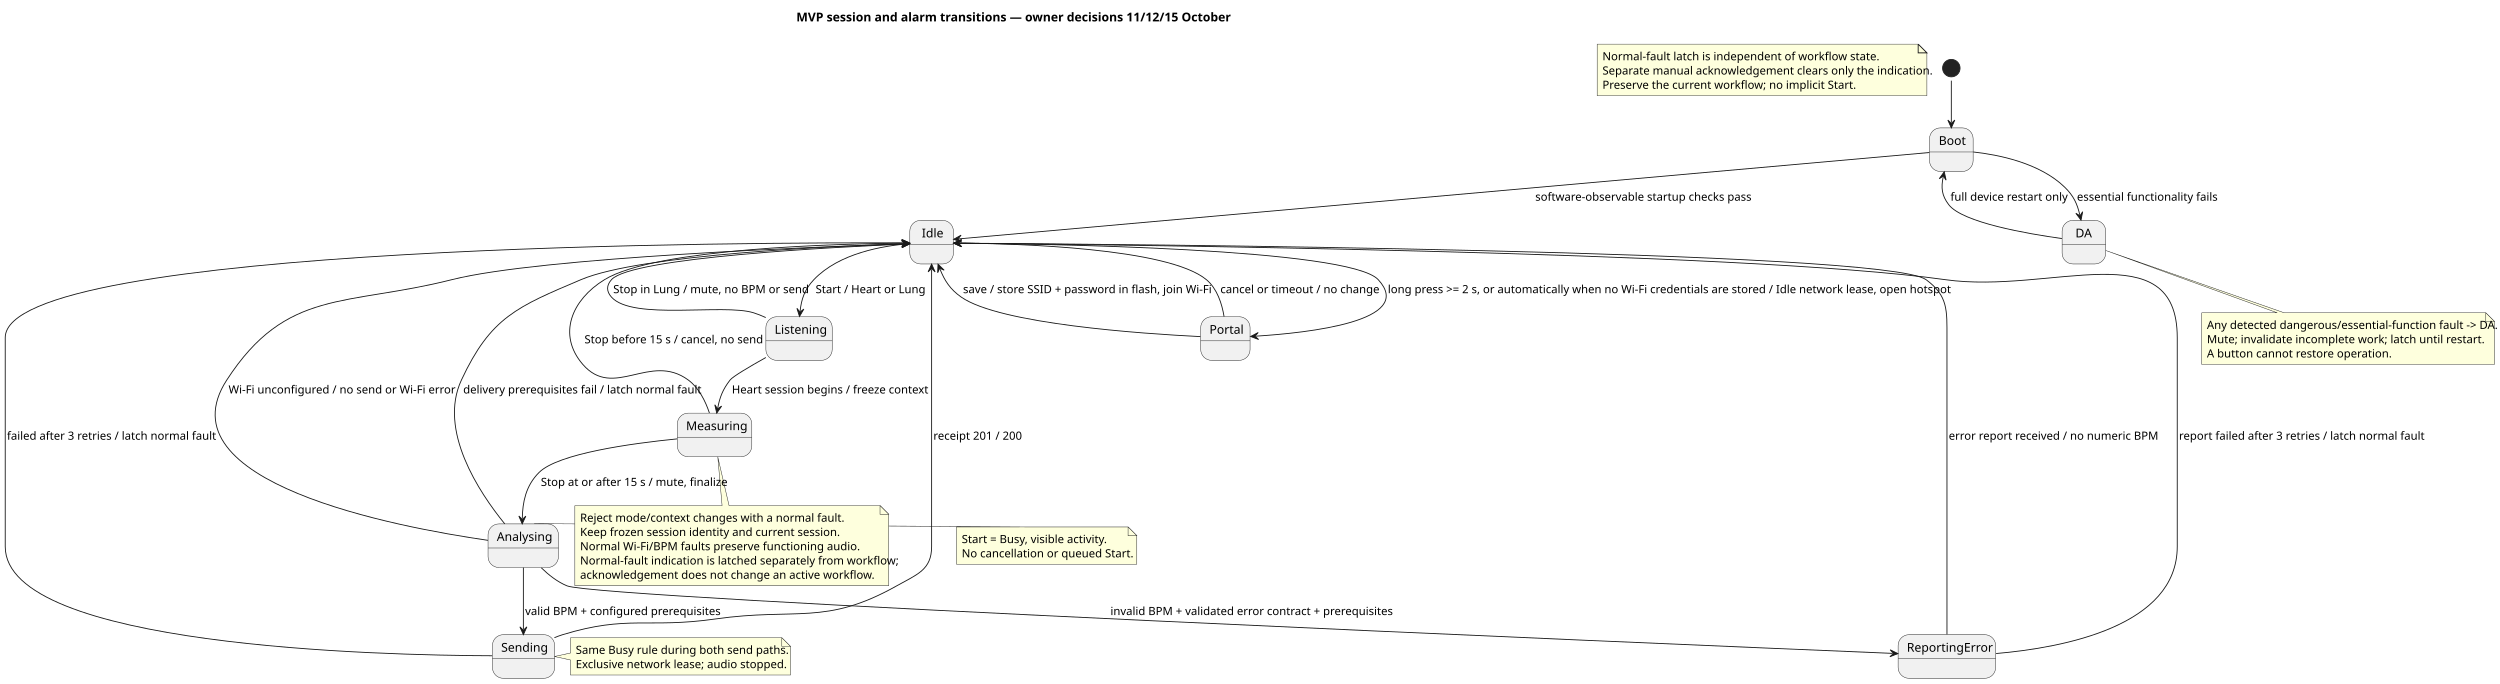
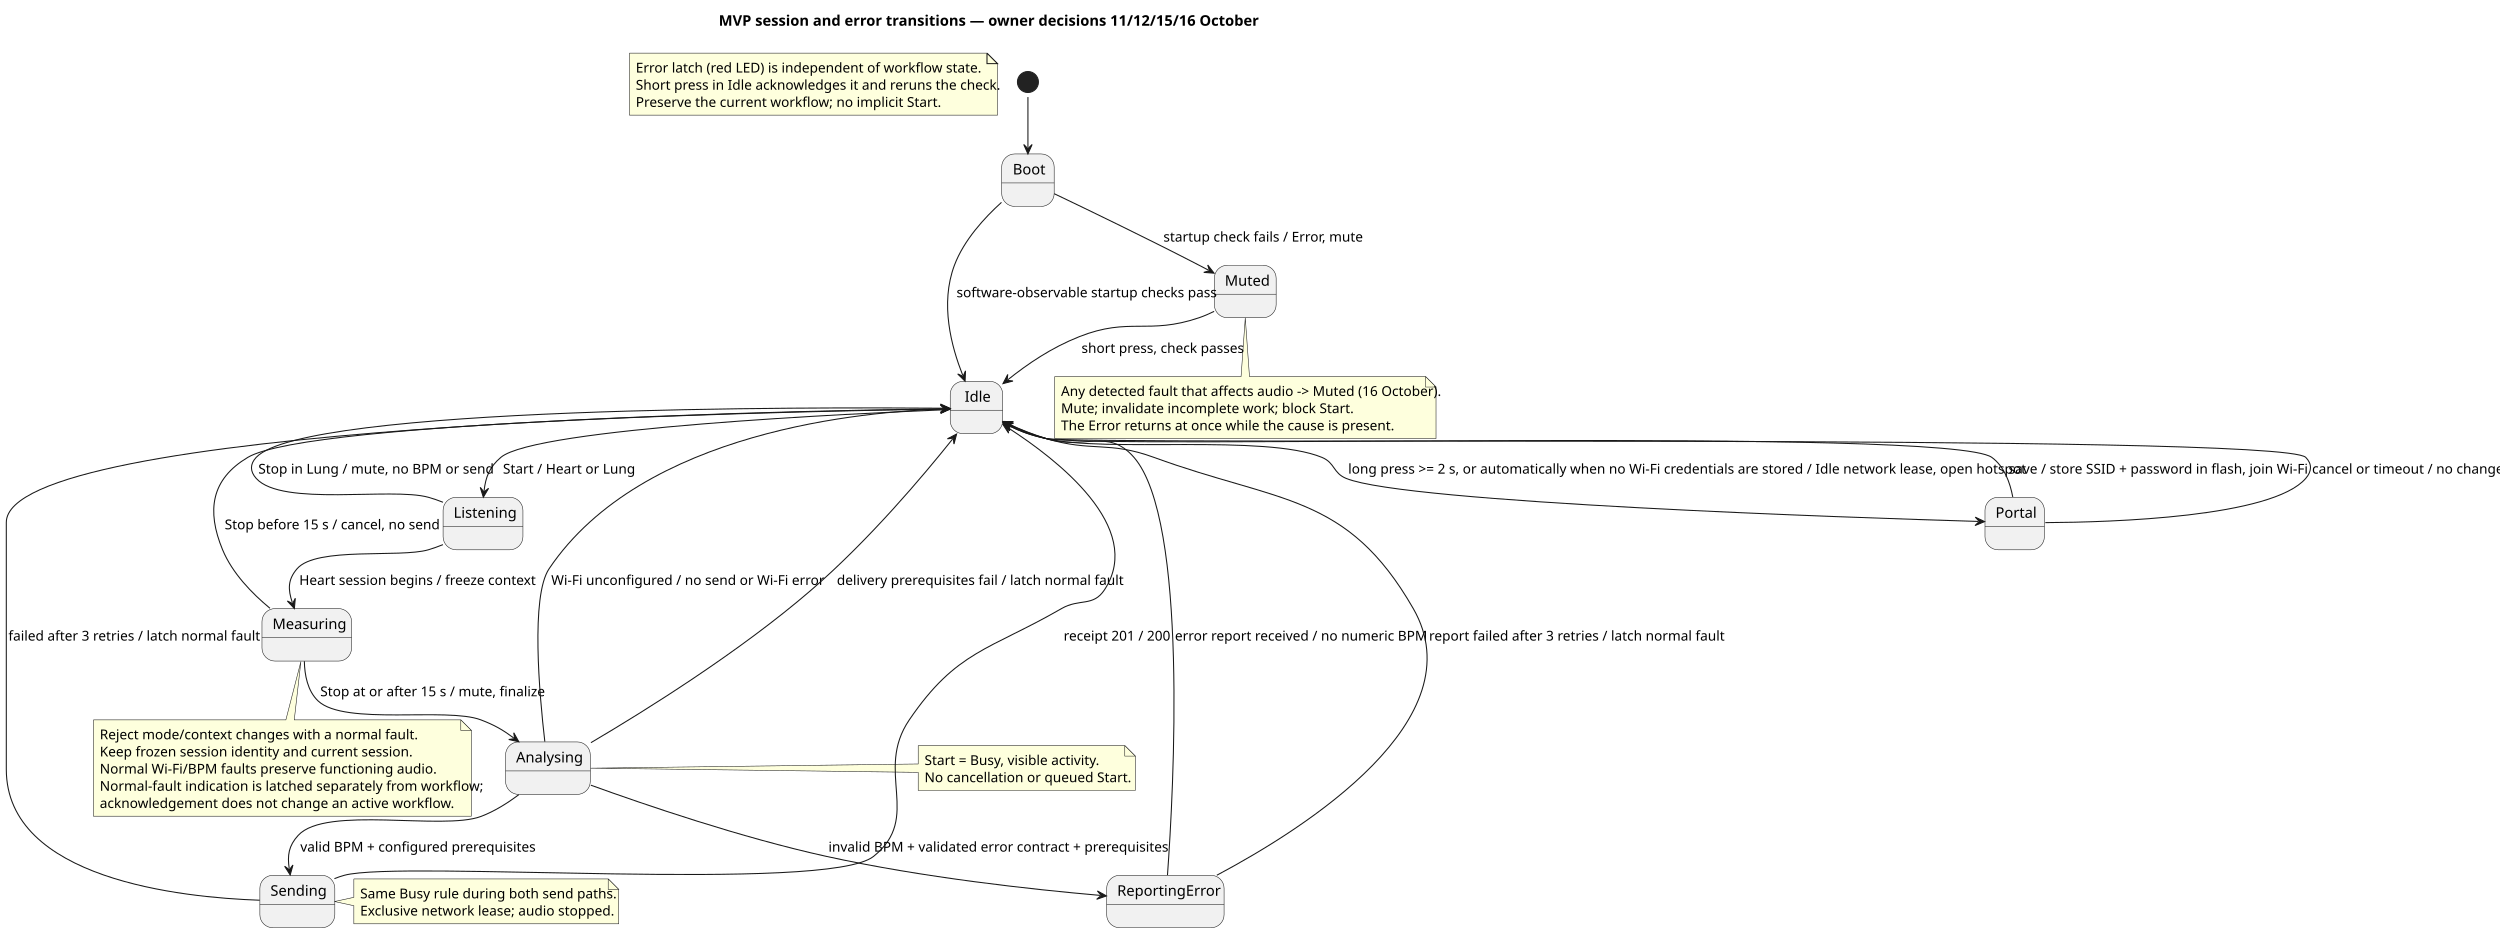
- <svg xmlns="http://www.w3.org/2000/svg" contentStyleType="text/css" data-diagram-type="STATE" height="783px" preserveAspectRatio="none" style="width:2866px;height:783px;background:#FFFFFF;" version="1.1" viewBox="0 0 2866 783" width="2866px" zoomAndPan="magnify">
+ <svg xmlns="http://www.w3.org/2000/svg" contentStyleType="text/css" data-diagram-type="STATE" height="889px" preserveAspectRatio="none" style="width:2381px;height:889px;background:#FFFFFF;" version="1.1" viewBox="0 0 2381 889" width="2381px" zoomAndPan="magnify">
  <defs />
  <g>
    <g class="title" data-source-line="4">
-       <text fill="#000000" font-family="sans-serif" font-size="14" font-weight="bold" lengthAdjust="spacing" textLength="479.712" x="912.894" y="24.533">MVP session and alarm transitions — owner decisions 11/12/15 October</text>
+       <text fill="#000000" font-family="sans-serif" font-size="14" font-weight="bold" lengthAdjust="spacing" textLength="494.498" x="684.501" y="24.533">MVP session and error transitions — owner decisions 11/12/15/16 October</text>
    </g>
    <g class="entity" data-qualified-name="NormalFaultIndication" data-source-line="25" id="ent0002">
-       <path d="M1831,50.609 L1831,109.664 L2208.992,109.664 L2208.992,60.609 L2198.992,50.609 L1831,50.609" fill="#FEFFDD" style="stroke:#181818;stroke-width:0.5;" />
-       <path d="M2198.992,50.609 L2198.992,60.609 L2208.992,60.609 L2198.992,50.609" fill="#FEFFDD" style="stroke:#181818;stroke-width:1;" />
-       <text fill="#000000" font-family="sans-serif" font-size="13" lengthAdjust="spacing" textLength="294.087" x="1837" y="69.105">Normal-fault latch is independent of workflow state.</text>
-       <text fill="#000000" font-family="sans-serif" font-size="13" lengthAdjust="spacing" textLength="356.992" x="1837" y="85.456">Separate manual acknowledgement clears only the indication.</text>
-       <text fill="#000000" font-family="sans-serif" font-size="13" lengthAdjust="spacing" textLength="271.648" x="1837" y="101.808">Preserve the current workflow; no implicit Start.</text>
+       <path d="M599.5,50.609 L599.5,109.664 L950.013,109.664 L950.013,60.609 L940.013,50.609 L599.5,50.609" fill="#FEFFDD" style="stroke:#181818;stroke-width:0.5;" />
+       <path d="M940.013,50.609 L940.013,60.609 L950.013,60.609 L940.013,50.609" fill="#FEFFDD" style="stroke:#181818;stroke-width:1;" />
+       <text fill="#000000" font-family="sans-serif" font-size="13" lengthAdjust="spacing" textLength="312.14" x="605.5" y="69.105">Error latch (red LED) is independent of workflow state.</text>
+       <text fill="#000000" font-family="sans-serif" font-size="13" lengthAdjust="spacing" textLength="329.513" x="605.5" y="85.456">Short press in Idle acknowledges it and reruns the check.</text>
+       <text fill="#000000" font-family="sans-serif" font-size="13" lengthAdjust="spacing" textLength="271.648" x="605.5" y="101.808">Preserve the current workflow; no implicit Start.</text>
    </g>
    <g class="start_entity" data-qualified-name=".start." data-source-line="5" id="ent0002">
-       <ellipse cx="2237" cy="78.109" fill="#222222" rx="10" ry="10" style="stroke:#222222;stroke-width:1;" />
+       <ellipse cx="979" cy="78.109" fill="#222222" rx="10" ry="10" style="stroke:#222222;stroke-width:1;" />
    </g>
    <g class="entity" data-qualified-name="Boot" id="ent0003">
-       <rect fill="#F1F1F1" height="50" rx="12.5" ry="12.5" style="stroke:#181818;stroke-width:0.5;" width="50" x="2212" y="146.609" />
-       <line style="stroke:#181818;stroke-width:0.5;" x1="2212" x2="2262" y1="174.219" y2="174.219" />
-       <text fill="#000000" font-family="sans-serif" font-size="14" lengthAdjust="spacing" textLength="28.8" x="2222.6" y="166.143">Boot</text>
+       <rect fill="#F1F1F1" height="50" rx="12.5" ry="12.5" style="stroke:#181818;stroke-width:0.5;" width="50" x="954" y="146.609" />
+       <line style="stroke:#181818;stroke-width:0.5;" x1="954" x2="1004" y1="174.219" y2="174.219" />
+       <text fill="#000000" font-family="sans-serif" font-size="14" lengthAdjust="spacing" textLength="28.8" x="964.6" y="166.143">Boot</text>
    </g>
    <g class="entity" data-qualified-name="Idle" id="ent0005">
-       <rect fill="#F1F1F1" height="50" rx="12.5" ry="12.5" style="stroke:#181818;stroke-width:0.5;" width="50" x="1043" y="252.609" />
-       <line style="stroke:#181818;stroke-width:0.5;" x1="1043" x2="1093" y1="280.219" y2="280.219" />
-       <text fill="#000000" font-family="sans-serif" font-size="14" lengthAdjust="spacing" textLength="22.572" x="1056.714" y="272.143">Idle</text>
+       <rect fill="#F1F1F1" height="50" rx="12.5" ry="12.5" style="stroke:#181818;stroke-width:0.5;" width="50" x="905" y="363.109" />
+       <line style="stroke:#181818;stroke-width:0.5;" x1="905" x2="955" y1="390.719" y2="390.719" />
+       <text fill="#000000" font-family="sans-serif" font-size="14" lengthAdjust="spacing" textLength="22.572" x="918.714" y="382.643">Idle</text>
    </g>
-     <g class="entity" data-qualified-name="DA" id="ent0007">
-       <rect fill="#F1F1F1" height="50" rx="12.5" ry="12.5" style="stroke:#181818;stroke-width:0.5;" width="50" x="2364" y="252.609" />
-       <line style="stroke:#181818;stroke-width:0.5;" x1="2364" x2="2414" y1="280.219" y2="280.219" />
-       <text fill="#000000" font-family="sans-serif" font-size="14" lengthAdjust="spacing" textLength="19.448" x="2379.276" y="272.143">DA</text>
+     <g class="entity" data-qualified-name="Muted" id="ent0007">
+       <rect fill="#F1F1F1" height="50" rx="12.5" ry="12.5" style="stroke:#181818;stroke-width:0.5;" width="58.91" x="1156.5" y="252.609" />
+       <line style="stroke:#181818;stroke-width:0.5;" x1="1156.5" x2="1215.41" y1="280.219" y2="280.219" />
+       <text fill="#000000" font-family="sans-serif" font-size="14" lengthAdjust="spacing" textLength="38.91" x="1166.5" y="272.143">Muted</text>
    </g>
    <g class="entity" data-qualified-name="Listening" id="ent0009">
-       <rect fill="#F1F1F1" height="50" rx="12.5" ry="12.5" style="stroke:#181818;stroke-width:0.5;" width="76.041" x="878" y="363.109" />
-       <line style="stroke:#181818;stroke-width:0.5;" x1="878" x2="954.041" y1="390.719" y2="390.719" />
-       <text fill="#000000" font-family="sans-serif" font-size="14" lengthAdjust="spacing" textLength="56.041" x="888" y="382.643">Listening</text>
+       <rect fill="#F1F1F1" height="50" rx="12.5" ry="12.5" style="stroke:#181818;stroke-width:0.5;" width="76.041" x="422" y="473.609" />
+       <line style="stroke:#181818;stroke-width:0.5;" x1="422" x2="498.041" y1="501.219" y2="501.219" />
+       <text fill="#000000" font-family="sans-serif" font-size="14" lengthAdjust="spacing" textLength="56.041" x="432" y="493.143">Listening</text>
    </g>
    <g class="entity" data-qualified-name="Portal" id="ent0011">
-       <rect fill="#F1F1F1" height="50" rx="12.5" ry="12.5" style="stroke:#181818;stroke-width:0.5;" width="56.572" x="1376.5" y="363.109" />
-       <line style="stroke:#181818;stroke-width:0.5;" x1="1376.5" x2="1433.072" y1="390.719" y2="390.719" />
-       <text fill="#000000" font-family="sans-serif" font-size="14" lengthAdjust="spacing" textLength="36.572" x="1386.5" y="382.643">Portal</text>
+       <rect fill="#F1F1F1" height="50" rx="12.5" ry="12.5" style="stroke:#181818;stroke-width:0.5;" width="56.572" x="1890.5" y="473.609" />
+       <line style="stroke:#181818;stroke-width:0.5;" x1="1890.5" x2="1947.072" y1="501.219" y2="501.219" />
+       <text fill="#000000" font-family="sans-serif" font-size="14" lengthAdjust="spacing" textLength="36.572" x="1900.5" y="493.143">Portal</text>
    </g>
    <g class="entity" data-qualified-name="Measuring" id="ent0015">
-       <rect fill="#F1F1F1" height="50" rx="12.5" ry="12.5" style="stroke:#181818;stroke-width:0.5;" width="85.365" x="776.5" y="473.609" />
-       <line style="stroke:#181818;stroke-width:0.5;" x1="776.5" x2="861.865" y1="501.219" y2="501.219" />
-       <text fill="#000000" font-family="sans-serif" font-size="14" lengthAdjust="spacing" textLength="65.365" x="786.5" y="493.143">Measuring</text>
+       <rect fill="#F1F1F1" height="50" rx="12.5" ry="12.5" style="stroke:#181818;stroke-width:0.5;" width="85.365" x="249.5" y="579.609" />
+       <line style="stroke:#181818;stroke-width:0.5;" x1="249.5" x2="334.865" y1="607.219" y2="607.219" />
+       <text fill="#000000" font-family="sans-serif" font-size="14" lengthAdjust="spacing" textLength="65.365" x="259.5" y="599.143">Measuring</text>
    </g>
    <g class="entity" data-qualified-name="Analysing" id="ent0019">
-       <rect fill="#F1F1F1" height="50" rx="12.5" ry="12.5" style="stroke:#181818;stroke-width:0.5;" width="80.703" x="559.5" y="600.609" />
-       <line style="stroke:#181818;stroke-width:0.5;" x1="559.5" x2="640.203" y1="628.219" y2="628.219" />
-       <text fill="#000000" font-family="sans-serif" font-size="14" lengthAdjust="spacing" textLength="60.703" x="569.5" y="620.143">Analysing</text>
+       <rect fill="#F1F1F1" height="50" rx="12.5" ry="12.5" style="stroke:#181818;stroke-width:0.5;" width="80.703" x="481.5" y="706.609" />
+       <line style="stroke:#181818;stroke-width:0.5;" x1="481.5" x2="562.203" y1="734.219" y2="734.219" />
+       <text fill="#000000" font-family="sans-serif" font-size="14" lengthAdjust="spacing" textLength="60.703" x="491.5" y="726.143">Analysing</text>
    </g>
    <g class="entity" data-qualified-name="Sending" id="ent0021">
-       <rect fill="#F1F1F1" height="50" rx="12.5" ry="12.5" style="stroke:#181818;stroke-width:0.5;" width="71.379" x="564.5" y="727.609" />
-       <line style="stroke:#181818;stroke-width:0.5;" x1="564.5" x2="635.879" y1="755.219" y2="755.219" />
-       <text fill="#000000" font-family="sans-serif" font-size="14" lengthAdjust="spacing" textLength="51.379" x="574.5" y="747.143">Sending</text>
+       <rect fill="#F1F1F1" height="50" rx="12.5" ry="12.5" style="stroke:#181818;stroke-width:0.5;" width="71.379" x="247.5" y="833.609" />
+       <line style="stroke:#181818;stroke-width:0.5;" x1="247.5" x2="318.879" y1="861.219" y2="861.219" />
+       <text fill="#000000" font-family="sans-serif" font-size="14" lengthAdjust="spacing" textLength="51.379" x="257.5" y="853.143">Sending</text>
    </g>
    <g class="entity" data-qualified-name="ReportingError" id="ent0023">
-       <rect fill="#F1F1F1" height="50" rx="12.5" ry="12.5" style="stroke:#181818;stroke-width:0.5;" width="111.814" x="2176" y="727.609" />
-       <line style="stroke:#181818;stroke-width:0.5;" x1="2176" x2="2287.814" y1="755.219" y2="755.219" />
-       <text fill="#000000" font-family="sans-serif" font-size="14" lengthAdjust="spacing" textLength="91.814" x="2186" y="747.143">ReportingError</text>
+       <rect fill="#F1F1F1" height="50" rx="12.5" ry="12.5" style="stroke:#181818;stroke-width:0.5;" width="111.814" x="1054" y="833.609" />
+       <line style="stroke:#181818;stroke-width:0.5;" x1="1054" x2="1165.813" y1="861.219" y2="861.219" />
+       <text fill="#000000" font-family="sans-serif" font-size="14" lengthAdjust="spacing" textLength="91.814" x="1064" y="853.143">ReportingError</text>
    </g>
    <g class="entity" data-qualified-name="GMN2" data-source-line="31" id="ent0003">
-       <path d="M1096.5,604.109 L1096.5,646.812 A0,0 0 0 0 1096.5,646.812 L1303.226,646.812 A0,0 0 0 0 1303.226,646.812 L1303.226,614.109 L1293.226,604.109 L1176.69,604.109 L612.385,600.313 L1168.69,604.109 L1096.5,604.109 A0,0 0 0 0 1096.5,604.109" fill="#FEFFDD" style="stroke:#181818;stroke-width:0.5;" />
-       <path d="M1293.226,604.109 L1293.226,614.109 L1303.226,614.109 L1293.226,604.109" fill="#FEFFDD" style="stroke:#181818;stroke-width:0.5;" />
-       <text fill="#000000" font-family="sans-serif" font-size="13" lengthAdjust="spacing" textLength="161.472" x="1102.5" y="622.605">Start = Busy, visible activity.</text>
-       <text fill="#000000" font-family="sans-serif" font-size="13" lengthAdjust="spacing" textLength="185.726" x="1102.5" y="638.956">No cancellation or queued Start.</text>
+       <path d="M874.5,710.109 L874.5,727.609 L562.523,731.609 L874.5,735.609 L874.5,752.812 A0,0 0 0 0 874.5,752.812 L1081.226,752.812 A0,0 0 0 0 1081.226,752.812 L1081.226,720.109 L1071.226,710.109 L874.5,710.109 A0,0 0 0 0 874.5,710.109" fill="#FEFFDD" style="stroke:#181818;stroke-width:0.5;" />
+       <path d="M1071.226,710.109 L1071.226,720.109 L1081.226,720.109 L1071.226,710.109" fill="#FEFFDD" style="stroke:#181818;stroke-width:0.5;" />
+       <text fill="#000000" font-family="sans-serif" font-size="13" lengthAdjust="spacing" textLength="161.472" x="880.5" y="728.605">Start = Busy, visible activity.</text>
+       <text fill="#000000" font-family="sans-serif" font-size="13" lengthAdjust="spacing" textLength="185.726" x="880.5" y="744.956">No cancellation or queued Start.</text>
    </g>
    <g class="entity" data-qualified-name="GMN5" data-source-line="35" id="ent0006">
-       <path d="M654,731.109 L654,748.609 L635.508,752.609 L654,756.609 L654,773.812 A0,0 0 0 0 654,773.812 L906.251,773.812 A0,0 0 0 0 906.251,773.812 L906.251,741.109 L896.251,731.109 L654,731.109 A0,0 0 0 0 654,731.109" fill="#FEFFDD" style="stroke:#181818;stroke-width:0.5;" />
-       <path d="M896.251,731.109 L896.251,741.109 L906.251,741.109 L896.251,731.109" fill="#FEFFDD" style="stroke:#181818;stroke-width:0.5;" />
-       <text fill="#000000" font-family="sans-serif" font-size="13" lengthAdjust="spacing" textLength="231.251" x="660" y="749.605">Same Busy rule during both send paths.</text>
-       <text fill="#000000" font-family="sans-serif" font-size="13" lengthAdjust="spacing" textLength="231.245" x="660" y="765.956">Exclusive network lease; audio stopped.</text>
+       <path d="M337,837.109 L337,854.609 L318.508,858.609 L337,862.609 L337,879.812 A0,0 0 0 0 337,879.812 L589.251,879.812 A0,0 0 0 0 589.251,879.812 L589.251,847.109 L579.251,837.109 L337,837.109 A0,0 0 0 0 337,837.109" fill="#FEFFDD" style="stroke:#181818;stroke-width:0.5;" />
+       <path d="M579.251,837.109 L579.251,847.109 L589.251,847.109 L579.251,837.109" fill="#FEFFDD" style="stroke:#181818;stroke-width:0.5;" />
+       <text fill="#000000" font-family="sans-serif" font-size="13" lengthAdjust="spacing" textLength="231.251" x="343" y="855.605">Same Busy rule during both send paths.</text>
+       <text fill="#000000" font-family="sans-serif" font-size="13" lengthAdjust="spacing" textLength="231.245" x="343" y="871.956">Exclusive network lease; audio stopped.</text>
    </g>
    <g class="entity" data-qualified-name="GMN8" data-source-line="39" id="ent0009">
-       <path d="M659,579.609 L659,671.367 A0,0 0 0 0 659,671.367 L1018.857,671.367 A0,0 0 0 0 1018.857,671.367 L1018.857,589.609 L1008.857,579.609 L835.795,579.609 L822.856,523.711 L827.795,579.609 L659,579.609 A0,0 0 0 0 659,579.609" fill="#FEFFDD" style="stroke:#181818;stroke-width:0.5;" />
-       <path d="M1008.857,579.609 L1008.857,589.609 L1018.857,589.609 L1008.857,579.609" fill="#FEFFDD" style="stroke:#181818;stroke-width:0.5;" />
-       <text fill="#000000" font-family="sans-serif" font-size="13" lengthAdjust="spacing" textLength="283.981" x="665" y="598.105">Reject mode/context changes with a normal fault.</text>
-       <text fill="#000000" font-family="sans-serif" font-size="13" lengthAdjust="spacing" textLength="283.271" x="665" y="614.456">Keep frozen session identity and current session.</text>
-       <text fill="#000000" font-family="sans-serif" font-size="13" lengthAdjust="spacing" textLength="302.002" x="665" y="630.808">Normal Wi-Fi/BPM faults preserve functioning audio.</text>
-       <text fill="#000000" font-family="sans-serif" font-size="13" lengthAdjust="spacing" textLength="338.857" x="665" y="647.159">Normal-fault indication is latched separately from workflow;</text>
-       <text fill="#000000" font-family="sans-serif" font-size="13" lengthAdjust="spacing" textLength="317.967" x="665" y="663.511">acknowledgement does not change an active workflow.</text>
+       <path d="M89,685.609 L89,777.367 A0,0 0 0 0 89,777.367 L448.857,777.367 A0,0 0 0 0 448.857,777.367 L448.857,695.609 L438.857,685.609 L280.269,685.609 L286.583,630.002 L272.269,685.609 L89,685.609 A0,0 0 0 0 89,685.609" fill="#FEFFDD" style="stroke:#181818;stroke-width:0.5;" />
+       <path d="M438.857,685.609 L438.857,695.609 L448.857,695.609 L438.857,685.609" fill="#FEFFDD" style="stroke:#181818;stroke-width:0.5;" />
+       <text fill="#000000" font-family="sans-serif" font-size="13" lengthAdjust="spacing" textLength="283.981" x="95" y="704.105">Reject mode/context changes with a normal fault.</text>
+       <text fill="#000000" font-family="sans-serif" font-size="13" lengthAdjust="spacing" textLength="283.271" x="95" y="720.456">Keep frozen session identity and current session.</text>
+       <text fill="#000000" font-family="sans-serif" font-size="13" lengthAdjust="spacing" textLength="302.002" x="95" y="736.808">Normal Wi-Fi/BPM faults preserve functioning audio.</text>
+       <text fill="#000000" font-family="sans-serif" font-size="13" lengthAdjust="spacing" textLength="338.857" x="95" y="753.159">Normal-fault indication is latched separately from workflow;</text>
+       <text fill="#000000" font-family="sans-serif" font-size="13" lengthAdjust="spacing" textLength="317.967" x="95" y="769.511">acknowledgement does not change an active workflow.</text>
    </g>
    <g class="entity" data-qualified-name="GMN11" data-source-line="46" id="ent0012">
-       <path d="M2524,358.609 L2524,417.664 A0,0 0 0 0 2524,417.664 L2859.717,417.664 A0,0 0 0 0 2859.717,417.664 L2859.717,368.609 L2849.717,358.609 L2618.609,358.609 L2414.07,287.179 L2610.609,358.609 L2524,358.609 A0,0 0 0 0 2524,358.609" fill="#FEFFDD" style="stroke:#181818;stroke-width:0.5;" />
-       <path d="M2849.717,358.609 L2849.717,368.609 L2859.717,368.609 L2849.717,358.609" fill="#FEFFDD" style="stroke:#181818;stroke-width:0.5;" />
-       <text fill="#000000" font-family="sans-serif" font-size="13" lengthAdjust="spacing" textLength="314.717" x="2530" y="377.104">Any detected dangerous/essential-function fault -&gt; DA.</text>
-       <text fill="#000000" font-family="sans-serif" font-size="13" lengthAdjust="spacing" textLength="294.798" x="2530" y="393.456">Mute; invalidate incomplete work; latch until restart.</text>
-       <text fill="#000000" font-family="sans-serif" font-size="13" lengthAdjust="spacing" textLength="196.574" x="2530" y="409.808">A button cannot restore operation.</text>
+       <path d="M1004.5,358.609 L1004.5,417.664 A0,0 0 0 0 1004.5,417.664 L1367.664,417.664 A0,0 0 0 0 1367.664,417.664 L1367.664,368.609 L1357.664,358.609 L1190,358.609 L1186,302.689 L1182,358.609 L1004.5,358.609 A0,0 0 0 0 1004.5,358.609" fill="#FEFFDD" style="stroke:#181818;stroke-width:0.5;" />
+       <path d="M1357.664,358.609 L1357.664,368.609 L1367.664,368.609 L1357.664,358.609" fill="#FEFFDD" style="stroke:#181818;stroke-width:0.5;" />
+       <text fill="#000000" font-family="sans-serif" font-size="13" lengthAdjust="spacing" textLength="342.164" x="1010.5" y="377.104">Any detected fault that affects audio -&gt; Muted (16 October).</text>
+       <text fill="#000000" font-family="sans-serif" font-size="13" lengthAdjust="spacing" textLength="260.838" x="1010.5" y="393.456">Mute; invalidate incomplete work; block Start.</text>
+       <text fill="#000000" font-family="sans-serif" font-size="13" lengthAdjust="spacing" textLength="302.034" x="1010.5" y="409.808">The Error returns at once while the cause is present.</text>
    </g>
    <g class="link" data-entity-1="ent0002" data-entity-2="ent0003" data-link-type="dependency" id="lnk4">
-       <polygon fill="#181818" points="2237,146.596,2241,137.596,2237,141.596,2233,137.596,2237,146.596" style="stroke:#181818;stroke-width:1;" />
-       <path d="M2237,92.445 C2237,105.991 2237,123.03 2237,140.596" fill="none" style="stroke:#181818;stroke-width:1;" />
+       <polygon fill="#181818" points="979,146.596,983,137.596,979,141.596,975,137.596,979,146.596" style="stroke:#181818;stroke-width:1;" />
+       <path d="M979,92.445 C979,105.991 979,123.03 979,140.596" fill="none" style="stroke:#181818;stroke-width:1;" />
    </g>
    <g class="link" data-entity-1="ent0003" data-entity-2="ent0005" data-link-type="dependency" id="lnk6">
-       <polygon fill="#181818" points="1093.194,274.368,1102.513,277.555,1098.174,273.925,1101.804,269.586,1093.194,274.368" style="stroke:#181818;stroke-width:1;" />
-       <path d="M2211.771,174.854 C2057.871,188.546 1252.968,260.154 1099.17,273.836" fill="none" style="stroke:#181818;stroke-width:1;" />
-       <text fill="#000000" font-family="sans-serif" font-size="13" lengthAdjust="spacing" textLength="235.555" x="1760" y="230.105">software-observable startup checks pass</text>
+       <polygon fill="#181818" points="919.117,363.04,919.54,353.2,917.285,358.388,912.097,356.132,919.117,363.04" style="stroke:#181818;stroke-width:1;" />
+       <path d="M953.803,192.736 C937.599,207.384 917.958,228.769 909,252.609 C895.118,289.556 906.086,329.953 916.918,357.457" fill="none" style="stroke:#181818;stroke-width:1;" />
+       <text fill="#000000" font-family="sans-serif" font-size="13" lengthAdjust="spacing" textLength="235.555" x="911" y="283.104">software-observable startup checks pass</text>
    </g>
    <g class="link" data-entity-1="ent0003" data-entity-2="ent0007" data-link-type="dependency" id="lnk8">
-       <polygon fill="#181818" points="2385.656,252.337,2387.539,242.669,2384.536,247.464,2379.742,244.461,2385.656,252.337" style="stroke:#181818;stroke-width:1;" />
-       <path d="M2262.135,174.213 C2291.089,177.373 2338.341,186.755 2367,214.609 C2377.238,224.56 2381.379,233.727 2384.312,246.489" fill="none" style="stroke:#181818;stroke-width:1;" />
-       <text fill="#000000" font-family="sans-serif" font-size="13" lengthAdjust="spacing" textLength="150.3" x="2381" y="230.105">essential functionality fails</text>
+       <polygon fill="#181818" points="1156.271,260.168,1150.248,252.375,1151.87,257.795,1146.451,259.417,1156.271,260.168" style="stroke:#181818;stroke-width:1;" />
+       <path d="M1004.02,184.477 C1036.159,199.814 1093.572,227.532 1142,252.609 C1146.636,255.01 1146.235,254.756 1150.99,257.32" fill="none" style="stroke:#181818;stroke-width:1;" />
+       <text fill="#000000" font-family="sans-serif" font-size="13" lengthAdjust="spacing" textLength="179.893" x="1108" y="230.105">startup check fails / Error, mute</text>
    </g>
    <g class="link" data-entity-1="ent0005" data-entity-2="ent0009" data-link-type="dependency" id="lnk10">
-       <polygon fill="#181818" points="916.547,362.801,921.524,354.302,917.104,357.832,913.574,353.412,916.547,362.801" style="stroke:#181818;stroke-width:1;" />
-       <path d="M1042.795,279.361 C1012.431,281.661 961.908,290.178 933,320.609 C922.331,331.841 918.782,342.851 917.215,356.838" fill="none" style="stroke:#181818;stroke-width:1;" />
-       <text fill="#000000" font-family="sans-serif" font-size="13" lengthAdjust="spacing" textLength="117.781" x="935" y="336.104">Start / Heart or Lung</text>
+       <polygon fill="#181818" points="460.324,473.534,465.331,465.053,460.898,468.567,457.384,464.135,460.324,473.534" style="stroke:#181818;stroke-width:1;" />
+       <path d="M904.883,390.05 C814.558,393.655 509.841,407.794 477,435.609 C466.098,444.843 462.537,454.382 461.013,467.574" fill="none" style="stroke:#181818;stroke-width:1;" />
+       <text fill="#000000" font-family="sans-serif" font-size="13" lengthAdjust="spacing" textLength="117.781" x="479" y="451.104">Start / Heart or Lung</text>
    </g>
    <g class="link" data-entity-1="ent0005" data-entity-2="ent0011" data-link-type="dependency" id="lnk12">
-       <polygon fill="#181818" points="1433.682,385.762,1442.916,389.188,1438.672,385.447,1442.412,381.204,1433.682,385.762" style="stroke:#181818;stroke-width:1;" />
-       <path d="M1093.219,278.725 C1191.721,279.433 1546.725,284.493 1580,320.609 C1623.825,368.176 1499.758,381.598 1439.67,385.384" fill="none" style="stroke:#181818;stroke-width:1;" />
-       <text fill="#000000" font-family="sans-serif" font-size="13" lengthAdjust="spacing" textLength="611.317" x="1591" y="336.104">long press &gt;= 2 s, or automatically when no Wi-Fi credentials are stored / Idle network lease, open hotspot</text>
+       <polygon fill="#181818" points="1890.108,496.789,1881.23,492.524,1885.11,496.64,1880.993,500.52,1890.108,496.789" style="stroke:#181818;stroke-width:1;" />
+       <path d="M955.003,402.295 C967.06,408.025 981.93,414.196 996,417.609 C1052.93,431.42 1204.863,413.227 1259,435.609 C1271.519,440.785 1269.475,450.449 1282,455.609 C1338.681,478.961 1767.193,493.143 1884.11,496.611" fill="none" style="stroke:#181818;stroke-width:1;" />
+       <text fill="#000000" font-family="sans-serif" font-size="13" lengthAdjust="spacing" textLength="611.317" x="1284" y="451.104">long press &gt;= 2 s, or automatically when no Wi-Fi credentials are stored / Idle network lease, open hotspot</text>
    </g>
    <g class="link" data-entity-1="ent0011" data-entity-2="ent0005" data-link-type="dependency" id="lnk13">
-       <polygon fill="#181818" points="1075.345,302.851,1074.963,312.692,1077.197,307.495,1082.394,309.73,1075.345,302.851" style="stroke:#181818;stroke-width:1;" />
-       <path d="M1376.12,385.89 C1309.231,382.566 1146.035,371.435 1102,340.609 C1089.127,331.598 1082.849,321.671 1077.568,308.424" fill="none" style="stroke:#181818;stroke-width:1;" />
-       <text fill="#000000" font-family="sans-serif" font-size="13" lengthAdjust="spacing" textLength="277.793" x="1104" y="336.104">save / store SSID + password in flash, join Wi-Fi</text>
+       <polygon fill="#181818" points="955.245,402.751,961.628,410.252,959.753,404.915,965.09,403.039,955.245,402.751" style="stroke:#181818;stroke-width:1;" />
+       <path d="M1916.951,473.337 C1914.442,459.905 1908.949,444.229 1897,435.609 C1856.396,406.32 1044.926,428.232 996,417.609 C981.974,414.564 972.64,411.099 960.654,405.347" fill="none" style="stroke:#181818;stroke-width:1;" />
+       <text fill="#000000" font-family="sans-serif" font-size="13" lengthAdjust="spacing" textLength="277.793" x="1913" y="451.104">save / store SSID + password in flash, join Wi-Fi</text>
    </g>
    <g class="link" data-entity-1="ent0011" data-entity-2="ent0005" data-link-type="dependency" id="lnk14">
-       <polygon fill="#181818" points="1093.371,278.632,1102.336,282.709,1098.371,278.675,1102.405,274.709,1093.371,278.632" style="stroke:#181818;stroke-width:1;" />
-       <path d="M1403.269,362.953 C1400.906,348.474 1395.454,330.928 1383,320.609 C1339.03,284.177 1166.213,279.253 1099.371,278.683" fill="none" style="stroke:#181818;stroke-width:1;" />
-       <text fill="#000000" font-family="sans-serif" font-size="13" lengthAdjust="spacing" textLength="170.549" x="1399" y="336.104">cancel or timeout / no change</text>
+       <polygon fill="#181818" points="955.238,402.783,961.618,410.286,959.745,404.949,965.083,403.076,955.238,402.783" style="stroke:#181818;stroke-width:1;" />
+       <path d="M1947.93,497.757 C2012.302,497.404 2164.21,492.583 2196,455.609 C2201.795,448.869 2202.238,441.942 2196,435.609 C2172.605,411.86 1028.595,424.602 996,417.609 C981.966,414.599 972.63,411.141 960.646,405.382" fill="none" style="stroke:#181818;stroke-width:1;" />
+       <text fill="#000000" font-family="sans-serif" font-size="13" lengthAdjust="spacing" textLength="170.549" x="2202" y="451.104">cancel or timeout / no change</text>
    </g>
    <g class="link" data-entity-1="ent0009" data-entity-2="ent0015" data-link-type="dependency" id="lnk16">
-       <polygon fill="#181818" points="821.677,473.608,827.303,465.524,822.62,468.698,819.447,464.015,821.677,473.608" style="stroke:#181818;stroke-width:1;" />
-       <path d="M877.954,409.842 C859.262,420.325 840.076,431.651 837,435.609 C828.54,446.495 825.186,455.34 822.809,467.716" fill="none" style="stroke:#181818;stroke-width:1;" />
-       <text fill="#000000" font-family="sans-serif" font-size="13" lengthAdjust="spacing" textLength="213.891" x="839" y="451.104">Heart session begins / freeze context</text>
+       <polygon fill="#181818" points="280.349,579.592,281.238,569.784,278.739,574.859,273.664,572.359,280.349,579.592" style="stroke:#181818;stroke-width:1;" />
+       <path d="M421.862,518.712 C417.265,520.565 412.576,522.255 408,523.609 C381.089,531.573 301.376,520.398 283,541.609 C274.098,551.885 274.103,561.228 278.417,573.912" fill="none" style="stroke:#181818;stroke-width:1;" />
+       <text fill="#000000" font-family="sans-serif" font-size="13" lengthAdjust="spacing" textLength="213.891" x="285" y="557.105">Heart session begins / freeze context</text>
    </g>
    <g class="link" data-entity-1="ent0009" data-entity-2="ent0005" data-link-type="dependency" id="lnk17">
-       <polygon fill="#181818" points="1042.898,279.586,1033.737,275.968,1037.902,279.796,1034.074,283.961,1042.898,279.586" style="stroke:#181818;stroke-width:1;" />
-       <path d="M877.841,364.05 C873.287,361.947 868.614,360.065 864,358.609 C829.247,347.642 725.313,367.755 701,340.609 C695.07,333.988 695.083,327.243 701,320.609 C723.787,295.066 957.831,283.168 1036.903,279.838" fill="none" style="stroke:#181818;stroke-width:1;" />
-       <text fill="#000000" font-family="sans-serif" font-size="13" lengthAdjust="spacing" textLength="213.18" x="703" y="336.104">Stop in Lung / mute, no BPM or send</text>
+       <polygon fill="#181818" points="904.671,388.835,895.706,384.757,899.672,388.792,895.637,392.757,904.671,388.835" style="stroke:#181818;stroke-width:1;" />
+       <path d="M421.906,478.353 C417.301,476.528 412.599,474.886 408,473.609 C372.673,463.8 268.47,482.912 244,455.609 C238.067,448.99 237.931,442.104 244,435.609 C289.897,386.496 780.123,387.759 898.672,388.783" fill="none" style="stroke:#181818;stroke-width:1;" />
+       <text fill="#000000" font-family="sans-serif" font-size="13" lengthAdjust="spacing" textLength="213.18" x="246" y="451.104">Stop in Lung / mute, no BPM or send</text>
    </g>
    <g class="link" data-entity-1="ent0015" data-entity-2="ent0005" data-link-type="dependency" id="lnk18">
-       <polygon fill="#181818" points="1042.773,278.697,1033.737,274.779,1037.774,278.742,1033.81,282.778,1042.773,278.697" style="stroke:#181818;stroke-width:1;" />
-       <path d="M813.249,473.409 C808.832,460.175 801.332,444.675 789,435.609 C745.193,403.406 703.504,458.786 668,417.609 C638.928,383.892 655.051,343.887 693,320.609 C751.914,284.472 962.463,279.427 1036.774,278.751" fill="none" style="stroke:#181818;stroke-width:1;" />
-       <text fill="#000000" font-family="sans-serif" font-size="13" lengthAdjust="spacing" textLength="197.298" x="670" y="393.604">Stop before 15 s / cancel, no send</text>
+       <polygon fill="#181818" points="904.895,389.455,895.835,385.593,899.895,389.531,895.957,393.592,904.895,389.455" style="stroke:#181818;stroke-width:1;" />
+       <path d="M257.144,579.341 C240.075,565.27 221.245,545.93 212,523.609 C196.486,486.156 201.171,456.354 236,435.609 C294.423,400.812 781.326,391.341 898.896,389.546" fill="none" style="stroke:#181818;stroke-width:1;" />
+       <text fill="#000000" font-family="sans-serif" font-size="13" lengthAdjust="spacing" textLength="197.298" x="214" y="504.104">Stop before 15 s / cancel, no send</text>
    </g>
    <g class="link" data-entity-1="ent0015" data-entity-2="ent0019" data-link-type="dependency" id="lnk20">
-       <polygon fill="#181818" points="598.644,600.586,602.798,591.656,598.73,595.586,594.799,591.518,598.644,600.586" style="stroke:#181818;stroke-width:1;" />
-       <path d="M776.217,503.141 C723.985,508.343 639.887,519.887 618,541.609 C602.616,556.878 599.068,575.98 598.747,594.587" fill="none" style="stroke:#181818;stroke-width:1;" />
-       <text fill="#000000" font-family="sans-serif" font-size="13" lengthAdjust="spacing" textLength="201.602" x="620" y="557.105">Stop at or after 15 s / mute, finalize</text>
+       <polygon fill="#181818" points="494.123,706.47,489.302,697.882,490.116,703.48,484.518,704.293,494.123,706.47" style="stroke:#181818;stroke-width:1;" />
+       <path d="M289.865,629.722 C290.107,642.758 292.893,658.091 303,667.609 C328.244,691.383 425.599,673.257 458,685.609 C470.819,690.496 478.676,694.943 489.314,702.882" fill="none" style="stroke:#181818;stroke-width:1;" />
+       <text fill="#000000" font-family="sans-serif" font-size="13" lengthAdjust="spacing" textLength="201.602" x="305" y="663.105">Stop at or after 15 s / mute, finalize</text>
    </g>
    <g class="link" data-entity-1="ent0019" data-entity-2="ent0021" data-link-type="dependency" id="lnk22">
-       <polygon fill="#181818" points="600,727.582,604,718.582,600,722.582,596,718.582,600,727.582" style="stroke:#181818;stroke-width:1;" />
-       <path d="M600,650.711 C600,672.845 600,699.471 600,721.582" fill="none" style="stroke:#181818;stroke-width:1;" />
-       <text fill="#000000" font-family="sans-serif" font-size="13" lengthAdjust="spacing" textLength="212.082" x="602" y="705.105">valid BPM + configured prerequisites</text>
+       <polygon fill="#181818" points="276.375,833.312,278.993,823.818,275.632,828.368,271.082,825.007,276.375,833.312" style="stroke:#181818;stroke-width:1;" />
+       <path d="M494.156,756.837 C483.521,764.785 470.849,772.803 458,777.609 C421.591,791.229 310.267,766.953 284,795.609 C274.907,805.529 273.564,814.61 275.483,827.379" fill="none" style="stroke:#181818;stroke-width:1;" />
+       <text fill="#000000" font-family="sans-serif" font-size="13" lengthAdjust="spacing" textLength="212.082" x="286" y="811.105">valid BPM + configured prerequisites</text>
    </g>
    <g class="link" data-entity-1="ent0019" data-entity-2="ent0023" data-link-type="dependency" id="lnk24">
-       <polygon fill="#181818" points="2175.713,749.278,2166.887,744.908,2170.718,749.07,2166.555,752.9,2175.713,749.278" style="stroke:#181818;stroke-width:1;" />
-       <path d="M620.56,650.934 C628.816,658.995 638.99,667.062 650,671.609 C686.002,686.479 1892.04,737.466 2169.718,749.029" fill="none" style="stroke:#181818;stroke-width:1;" />
-       <text fill="#000000" font-family="sans-serif" font-size="13" lengthAdjust="spacing" textLength="305.646" x="1273" y="705.105">invalid BPM + validated error contract + prerequisites</text>
+       <polygon fill="#181818" points="1053.761,853.288,1045.143,848.519,1048.78,852.853,1044.447,856.489,1053.761,853.288" style="stroke:#181818;stroke-width:1;" />
+       <path d="M562.712,747.802 C614.226,766.457 706.012,797.803 787,815.609 C879.371,835.918 982.934,847.095 1047.784,852.766" fill="none" style="stroke:#181818;stroke-width:1;" />
+       <text fill="#000000" font-family="sans-serif" font-size="13" lengthAdjust="spacing" textLength="305.646" x="789" y="811.105">invalid BPM + validated error contract + prerequisites</text>
    </g>
    <g class="link" data-entity-1="ent0019" data-entity-2="ent0005" data-link-type="dependency" id="lnk25">
-       <polygon fill="#181818" points="1042.904,279.387,1033.777,275.685,1037.907,279.551,1034.04,283.68,1042.904,279.387" style="stroke:#181818;stroke-width:1;" />
-       <path d="M559.417,619.431 C453.814,604.194 183.794,553.011 260,435.609 C328.353,330.307 396.291,351.396 518,320.609 C619.544,294.923 943.14,282.665 1036.907,279.584" fill="none" style="stroke:#181818;stroke-width:1;" />
-       <text fill="#000000" font-family="sans-serif" font-size="13" lengthAdjust="spacing" textLength="246.352" x="262" y="451.104">Wi-Fi unconfigured / no send or Wi-Fi error</text>
+       <polygon fill="#181818" points="904.943,389.351,895.826,385.625,899.945,389.503,896.068,393.622,904.943,389.351" style="stroke:#181818;stroke-width:1;" />
+       <path d="M518.896,706.326 C513.677,661.468 505.347,567.797 523,541.609 C611.994,409.59 824.78,391.779 898.946,389.533" fill="none" style="stroke:#181818;stroke-width:1;" />
+       <text fill="#000000" font-family="sans-serif" font-size="13" lengthAdjust="spacing" textLength="246.352" x="525" y="557.105">Wi-Fi unconfigured / no send or Wi-Fi error</text>
    </g>
    <g class="link" data-entity-1="ent0019" data-entity-2="ent0005" data-link-type="dependency" id="lnk26">
-       <polygon fill="#181818" points="1042.797,279.322,1033.673,275.613,1037.8,279.483,1033.93,283.609,1042.797,279.322" style="stroke:#181818;stroke-width:1;" />
-       <path d="M578.631,600.556 C549.043,564.172 502.119,493.27 529,435.609 C562.59,363.557 592.816,351.656 666,320.609 C734.556,291.527 959.774,281.991 1036.8,279.515" fill="none" style="stroke:#181818;stroke-width:1;" />
-       <text fill="#000000" font-family="sans-serif" font-size="13" lengthAdjust="spacing" textLength="252.891" x="531" y="451.104">delivery prerequisites fail / latch normal fault</text>
+       <polygon fill="#181818" points="911.055,413.385,902.311,417.917,907.933,417.291,908.56,422.913,911.055,413.385" style="stroke:#181818;stroke-width:1;" />
+       <path d="M562.804,707.307 C614.3,676.988 704.425,620.85 773,561.609 C828.005,514.091 879.316,453.088 907.309,418.072" fill="none" style="stroke:#181818;stroke-width:1;" />
+       <text fill="#000000" font-family="sans-serif" font-size="13" lengthAdjust="spacing" textLength="252.891" x="797" y="557.105">delivery prerequisites fail / latch normal fault</text>
    </g>
    <g class="link" data-entity-1="ent0021" data-entity-2="ent0005" data-link-type="dependency" id="lnk27">
-       <polygon fill="#181818" points="1068,302.742,1064,311.742,1068,307.742,1072,311.742,1068,302.742" style="stroke:#181818;stroke-width:1;" />
-       <path d="M635.572,731.068 C638.699,729.747 641.867,728.566 645,727.609 C719.783,704.785 742.594,720.644 820,709.609 C913.034,696.347 946.096,717.684 1028,671.609 C1051.322,658.49 1068,653.369 1068,626.609 C1068,387.109 1068,387.109 1068,387.109 C1068,358.101 1068,330.729 1068,308.742" fill="none" style="stroke:#181818;stroke-width:1;" />
-       <text fill="#000000" font-family="sans-serif" font-size="13" lengthAdjust="spacing" textLength="96.846" x="1070" y="504.104">receipt 201 / 200</text>
+       <polygon fill="#181818" points="955.205,404.308,960.596,412.55,959.405,407.02,964.935,405.83,955.205,404.308" style="stroke:#181818;stroke-width:1;" />
+       <path d="M318.506,836.837 C321.647,835.567 324.837,834.461 328,833.609 C382.111,819.051 788.265,850.641 832,815.609 C878.612,778.274 832.394,734.978 866,685.609 C910.921,619.62 941.822,619.446 1011,579.609 C1028.246,569.678 1041.118,578.272 1052,561.609 C1090.812,502.183 1006.29,437.294 960.245,407.563" fill="none" style="stroke:#181818;stroke-width:1;" />
+       <text fill="#000000" font-family="sans-serif" font-size="13" lengthAdjust="spacing" textLength="96.846" x="1013" y="610.105">receipt 201 / 200</text>
    </g>
    <g class="link" data-entity-1="ent0021" data-entity-2="ent0005" data-link-type="dependency" id="lnk28">
-       <polygon fill="#181818" points="1042.796,278.461,1033.811,274.426,1037.796,278.442,1033.78,282.426,1042.796,278.461" style="stroke:#181818;stroke-width:1;" />
-       <path d="M564.18,751.756 C435.757,751.333 6,741.346 6,626.609 C6,387.109 6,387.109 6,387.109 C6,279.384 875.973,277.814 1036.796,278.438" fill="none" style="stroke:#181818;stroke-width:1;" />
-       <text fill="#000000" font-family="sans-serif" font-size="13" lengthAdjust="spacing" textLength="221.102" x="8" y="504.104">failed after 3 retries / latch normal fault</text>
+       <polygon fill="#181818" points="904.806,389.348,895.76,385.454,899.806,389.407,895.853,393.453,904.806,389.348" style="stroke:#181818;stroke-width:1;" />
+       <path d="M247.354,857.374 C172.541,854.809 6,837.338 6,732.609 C6,497.609 6,497.609 6,497.609 C6,404.433 750.716,391.147 898.806,389.418" fill="none" style="stroke:#181818;stroke-width:1;" />
+       <text fill="#000000" font-family="sans-serif" font-size="13" lengthAdjust="spacing" textLength="221.102" x="8" y="610.105">failed after 3 retries / latch normal fault</text>
    </g>
    <g class="link" data-entity-1="ent0023" data-entity-2="ent0005" data-link-type="dependency" id="lnk29">
-       <polygon fill="#181818" points="1093.086,278.743,1102.062,282.797,1098.086,278.773,1102.11,274.797,1093.086,278.743" style="stroke:#181818;stroke-width:1;" />
-       <path d="M2232,727.178 C2232,701.981 2232,661.549 2232,626.609 C2232,387.109 2232,387.109 2232,387.109 C2232,355.688 2233.378,339.137 2208,320.609 C2161.438,286.615 1262.243,279.749 1099.086,278.779" fill="none" style="stroke:#181818;stroke-width:1;" />
-       <text fill="#000000" font-family="sans-serif" font-size="13" lengthAdjust="spacing" textLength="224.694" x="2234" y="504.104">error report received / no numeric BPM</text>
+       <polygon fill="#181818" points="955.254,401.403,961.777,408.781,959.802,403.481,965.102,401.505,955.254,401.403" style="stroke:#181818;stroke-width:1;" />
+       <path d="M1111.903,833.471 C1117.715,752.952 1131.846,495.281 1080,435.609 C1054.958,406.788 1032.368,429.234 996,417.609 C982.209,413.202 972.822,409.43 960.711,403.896" fill="none" style="stroke:#181818;stroke-width:1;" />
+       <text fill="#000000" font-family="sans-serif" font-size="13" lengthAdjust="spacing" textLength="224.694" x="1119" y="610.105">error report received / no numeric BPM</text>
    </g>
    <g class="link" data-entity-1="ent0023" data-entity-2="ent0005" data-link-type="dependency" id="lnk30">
-       <polygon fill="#181818" points="1093.434,278.806,1102.4,282.882,1098.434,278.849,1102.468,274.883,1093.434,278.806" style="stroke:#181818;stroke-width:1;" />
-       <path d="M2288.311,749.207 C2365.845,742.537 2496,717.763 2496,626.609 C2496,387.109 2496,387.109 2496,387.109 C2496,265.249 2350.659,337.681 2230,320.609 C1999.642,288.017 1248.071,280.118 1099.434,278.857" fill="none" style="stroke:#181818;stroke-width:1;" />
-       <text fill="#000000" font-family="sans-serif" font-size="13" lengthAdjust="spacing" textLength="258.673" x="2498" y="504.104">report failed after 3 retries / latch normal fault</text>
+       <polygon fill="#181818" points="955.181,401.639,961.674,409.044,959.72,403.735,965.029,401.781,955.181,401.639" style="stroke:#181818;stroke-width:1;" />
+       <path d="M1158.897,833.579 C1244.375,788.143 1406.397,684.732 1346,579.609 C1282.697,469.428 1218.349,479.232 1099,435.609 C1055.352,419.656 1040.527,430.912 996,417.609 C982.128,413.465 972.723,409.74 960.628,404.154" fill="none" style="stroke:#181818;stroke-width:1;" />
+       <text fill="#000000" font-family="sans-serif" font-size="13" lengthAdjust="spacing" textLength="258.673" x="1361" y="610.105">report failed after 3 retries / latch normal fault</text>
    </g>
-     <g class="link" data-entity-1="ent0007" data-entity-2="ent0003" data-link-type="dependency" id="lnk31">
-       <polygon fill="#181818" points="2228.89,196.9,2223.156,204.908,2227.881,201.798,2230.992,206.523,2228.89,196.9" style="stroke:#181818;stroke-width:1;" />
-       <path d="M2363.784,273.481 C2324.039,267.973 2249.713,255.147 2234,234.609 C2225.946,224.082 2225.113,215.235 2227.68,202.777" fill="none" style="stroke:#181818;stroke-width:1;" />
-       <text fill="#000000" font-family="sans-serif" font-size="13" lengthAdjust="spacing" textLength="125.722" x="2236" y="230.105">full device restart only</text>
+     <g class="link" data-entity-1="ent0007" data-entity-2="ent0005" data-link-type="dependency" id="lnk31">
+       <polygon fill="#181818" points="955.238,365.359,964.769,362.874,959.147,362.241,959.78,356.62,955.238,365.359" style="stroke:#181818;stroke-width:1;" />
+       <path d="M1156.326,296.554 C1151.649,298.863 1146.778,300.984 1142,302.609 C1093.44,319.133 1075.703,301.755 1028,320.609 C1001.038,331.266 978.738,346.616 959.929,361.618" fill="none" style="stroke:#181818;stroke-width:1;" />
+       <text fill="#000000" font-family="sans-serif" font-size="13" lengthAdjust="spacing" textLength="150.287" x="1030" y="336.104">short press, check passes</text>
    </g>
  </g>
</svg>
